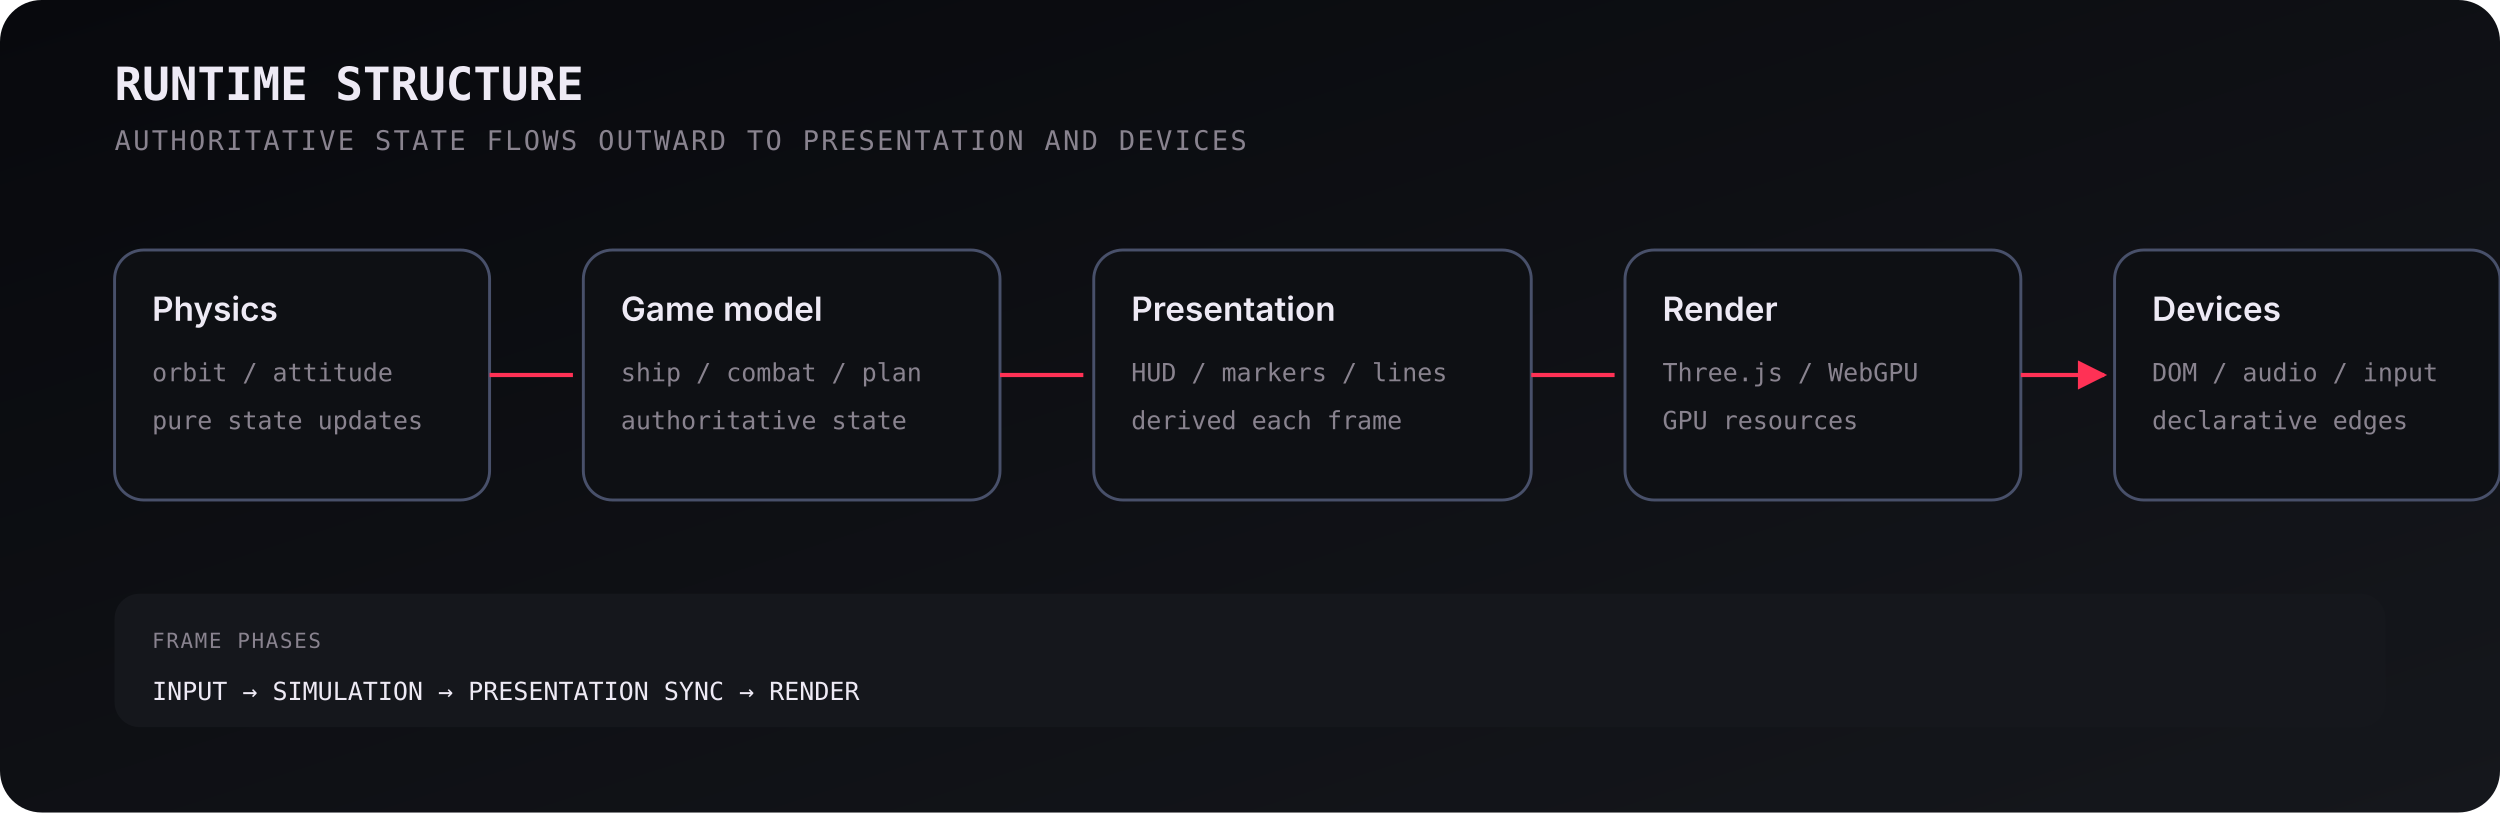
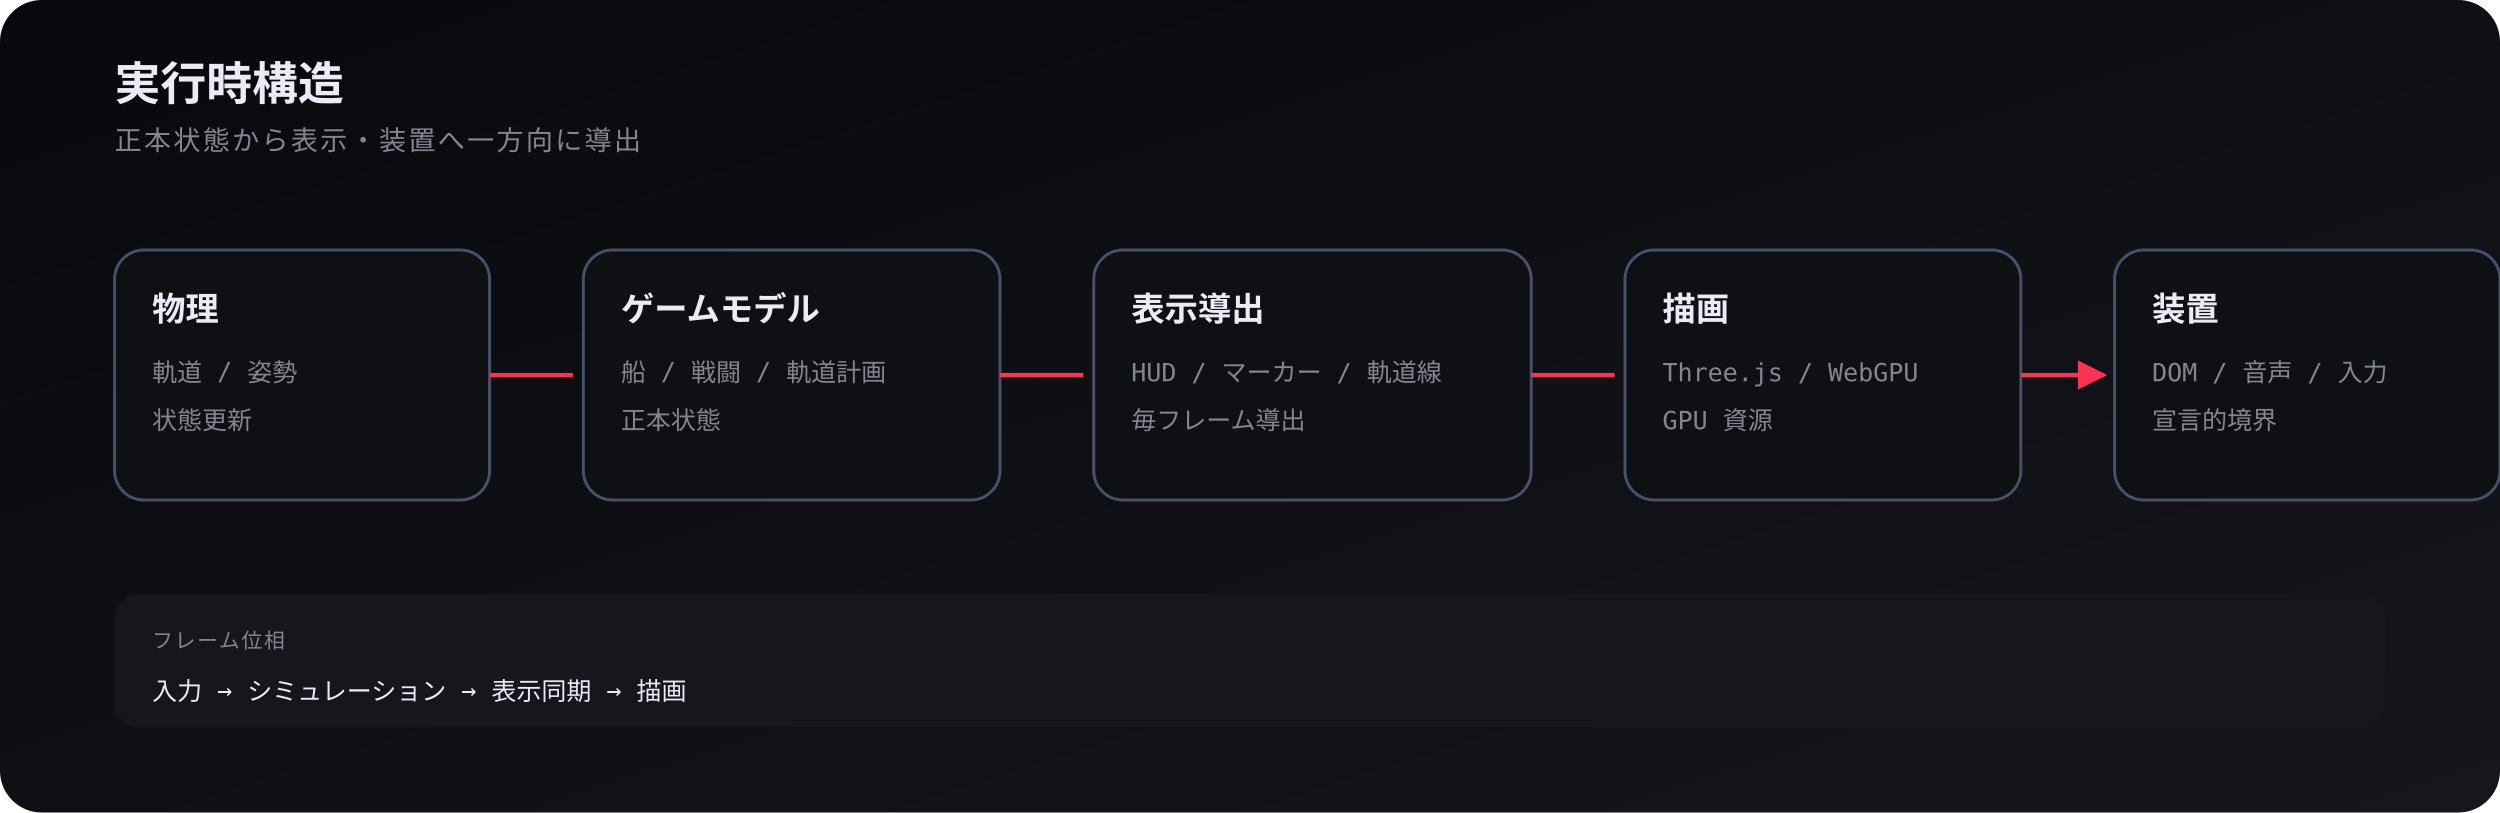
<svg xmlns="http://www.w3.org/2000/svg" width="1200" height="390" viewBox="0 0 1200 390">
  <defs>
    <style>
.m{font-family:ui-monospace,SFMono-Regular,Menlo,Consolas,monospace}.sans{font-family:system-ui,-apple-system,sans-serif}
.t{fill:#eeeaf5}.b{fill:#c3bec9}.d{fill:#89838f}.f{fill:#5f5a65}.a{fill:#ff3155}.an{fill:#ff6b82}.s{fill:#3478ff}
.box{fill:#0e1014;stroke:#48506a;stroke-width:1.4}.soft{fill:#15171c}.line{fill:none;stroke:#89838f;stroke-width:1.5}.accent{fill:none;stroke:#ff3155;stroke-width:2}.signal{fill:none;stroke:#3478ff;stroke-width:2}.dash{stroke-dasharray:7 7}
.h{font-size:22px;font-weight:700}.k{font-size:13px;letter-spacing:1.1px}.v{font-size:16px;font-weight:600}.sm{font-size:12px}.xs{font-size:10px;letter-spacing:.8px}
</style>
    <linearGradient id="bg" x1="0" y1="0" x2="1" y2="1">
      <stop stop-color="#08090d" />
      <stop offset="1" stop-color="#15171c" />
    </linearGradient>
    <filter id="glow">
      <feGaussianBlur stdDeviation="4" result="b" />
      <feMerge>
        <feMergeNode in="b" />
        <feMergeNode in="SourceGraphic" />
      </feMerge>
    </filter>
    <marker id="arrR" viewBox="0 0 10 10" refX="9" refY="5" markerWidth="7" markerHeight="7" orient="auto">
      <path d="M0 0L10 5 0 10Z" fill="#ff3155" />
    </marker>
    <marker id="arrB" viewBox="0 0 10 10" refX="9" refY="5" markerWidth="7" markerHeight="7" orient="auto">
      <path d="M0 0L10 5 0 10Z" fill="#3478ff" />
    </marker>
  </defs>
  <rect width="1200" height="390" rx="20" fill="url(#bg)" />
-   <text x="55" y="48" class="m t h">RUNTIME STRUCTURE</text>
-   <text x="55" y="72" class="m d k">AUTHORITATIVE STATE FLOWS OUTWARD TO PRESENTATION AND DEVICES</text>
+   <text x="55" y="48" class="m t h">実行時構造</text>
+   <text x="55" y="72" class="m d k">正本状態から表示・装置へ一方向に導出</text>
  <g transform="translate(55 120)">
    <rect x="0" y="0" width="180" height="120" rx="14" class="box" />
-     <text x="18" y="34" class="sans t v">Physics</text>
-     <text x="18" y="63" class="m d sm">orbit / attitude</text>
-     <text x="18" y="86" class="m d sm">pure state updates</text>
+     <text x="18" y="34" class="sans t v">物理</text>
+     <text x="18" y="63" class="m d sm">軌道 / 姿勢</text>
+     <text x="18" y="86" class="m d sm">状態更新</text>
    <rect x="225" y="0" width="200" height="120" rx="14" class="box" />
-     <text x="243" y="34" class="sans t v">Game model</text>
-     <text x="243" y="63" class="m d sm">ship / combat / plan</text>
-     <text x="243" y="86" class="m d sm">authoritative state</text>
+     <text x="243" y="34" class="sans t v">ゲームモデル</text>
+     <text x="243" y="63" class="m d sm">船 / 戦闘 / 軌道計画</text>
+     <text x="243" y="86" class="m d sm">正本状態</text>
    <rect x="470" y="0" width="210" height="120" rx="14" class="box" />
-     <text x="488" y="34" class="sans t v">Presentation</text>
-     <text x="488" y="63" class="m d sm">HUD / markers / lines</text>
-     <text x="488" y="86" class="m d sm">derived each frame</text>
+     <text x="488" y="34" class="sans t v">表示導出</text>
+     <text x="488" y="63" class="m d sm">HUD / マーカー / 軌道線</text>
+     <text x="488" y="86" class="m d sm">毎フレーム導出</text>
    <rect x="725" y="0" width="190" height="120" rx="14" class="box" />
-     <text x="743" y="34" class="sans t v">Render</text>
+     <text x="743" y="34" class="sans t v">描画</text>
    <text x="743" y="63" class="m d sm">Three.js / WebGPU</text>
-     <text x="743" y="86" class="m d sm">GPU resources</text>
+     <text x="743" y="86" class="m d sm">GPU 資源</text>
    <rect x="960" y="0" width="185" height="120" rx="14" class="box" />
-     <text x="978" y="34" class="sans t v">Devices</text>
-     <text x="978" y="63" class="m d sm">DOM / audio / input</text>
-     <text x="978" y="86" class="m d sm">declarative edges</text>
+     <text x="978" y="34" class="sans t v">装置</text>
+     <text x="978" y="63" class="m d sm">DOM / 音声 / 入力</text>
+     <text x="978" y="86" class="m d sm">宣言的境界</text>
    <path d="M180 60H220M425 60H465M680 60H720M915 60H955" class="accent" marker-end="url(#arrR)" />
    <rect x="0" y="165" width="1090" height="64" rx="12" class="soft" />
-     <text x="18" y="191" class="m d xs">FRAME PHASES</text>
-     <text x="18" y="216" class="m t sm">INPUT → SIMULATION → PRESENTATION SYNC → RENDER</text>
+     <text x="18" y="191" class="m d xs">フレーム位相</text>
+     <text x="18" y="216" class="m t sm">入力 → シミュレーション → 表示同期 → 描画</text>
  </g>
</svg>
